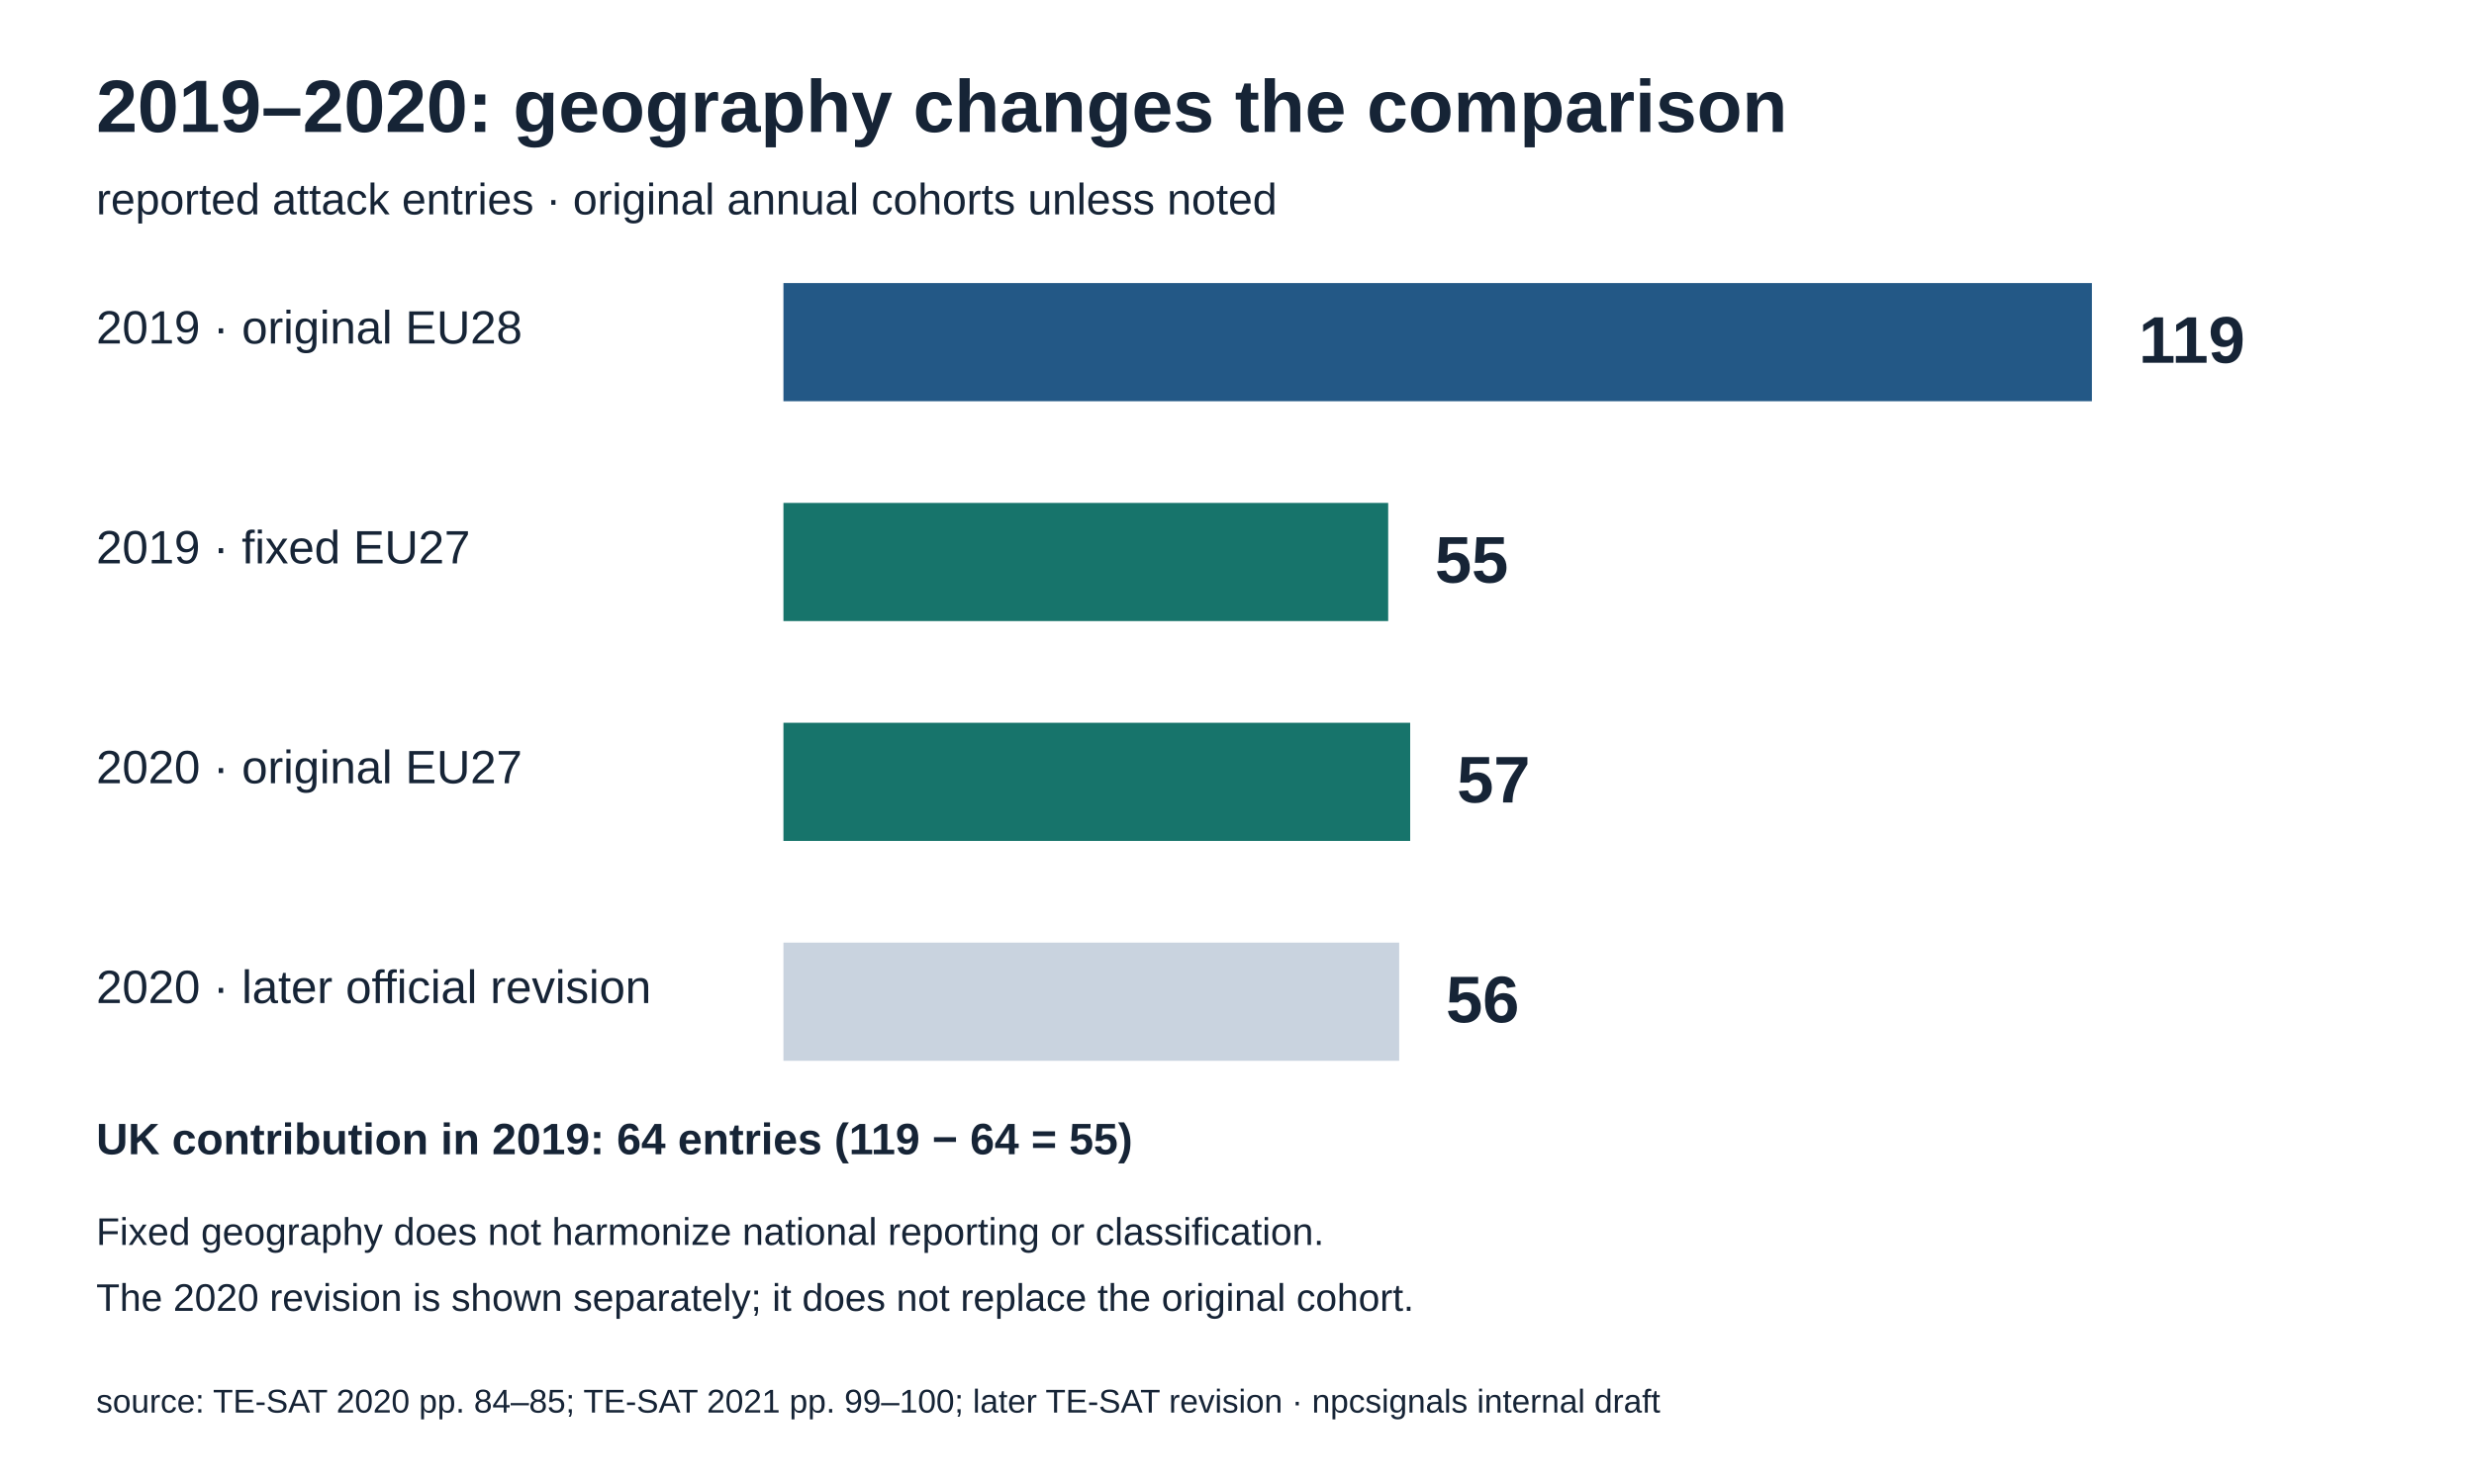
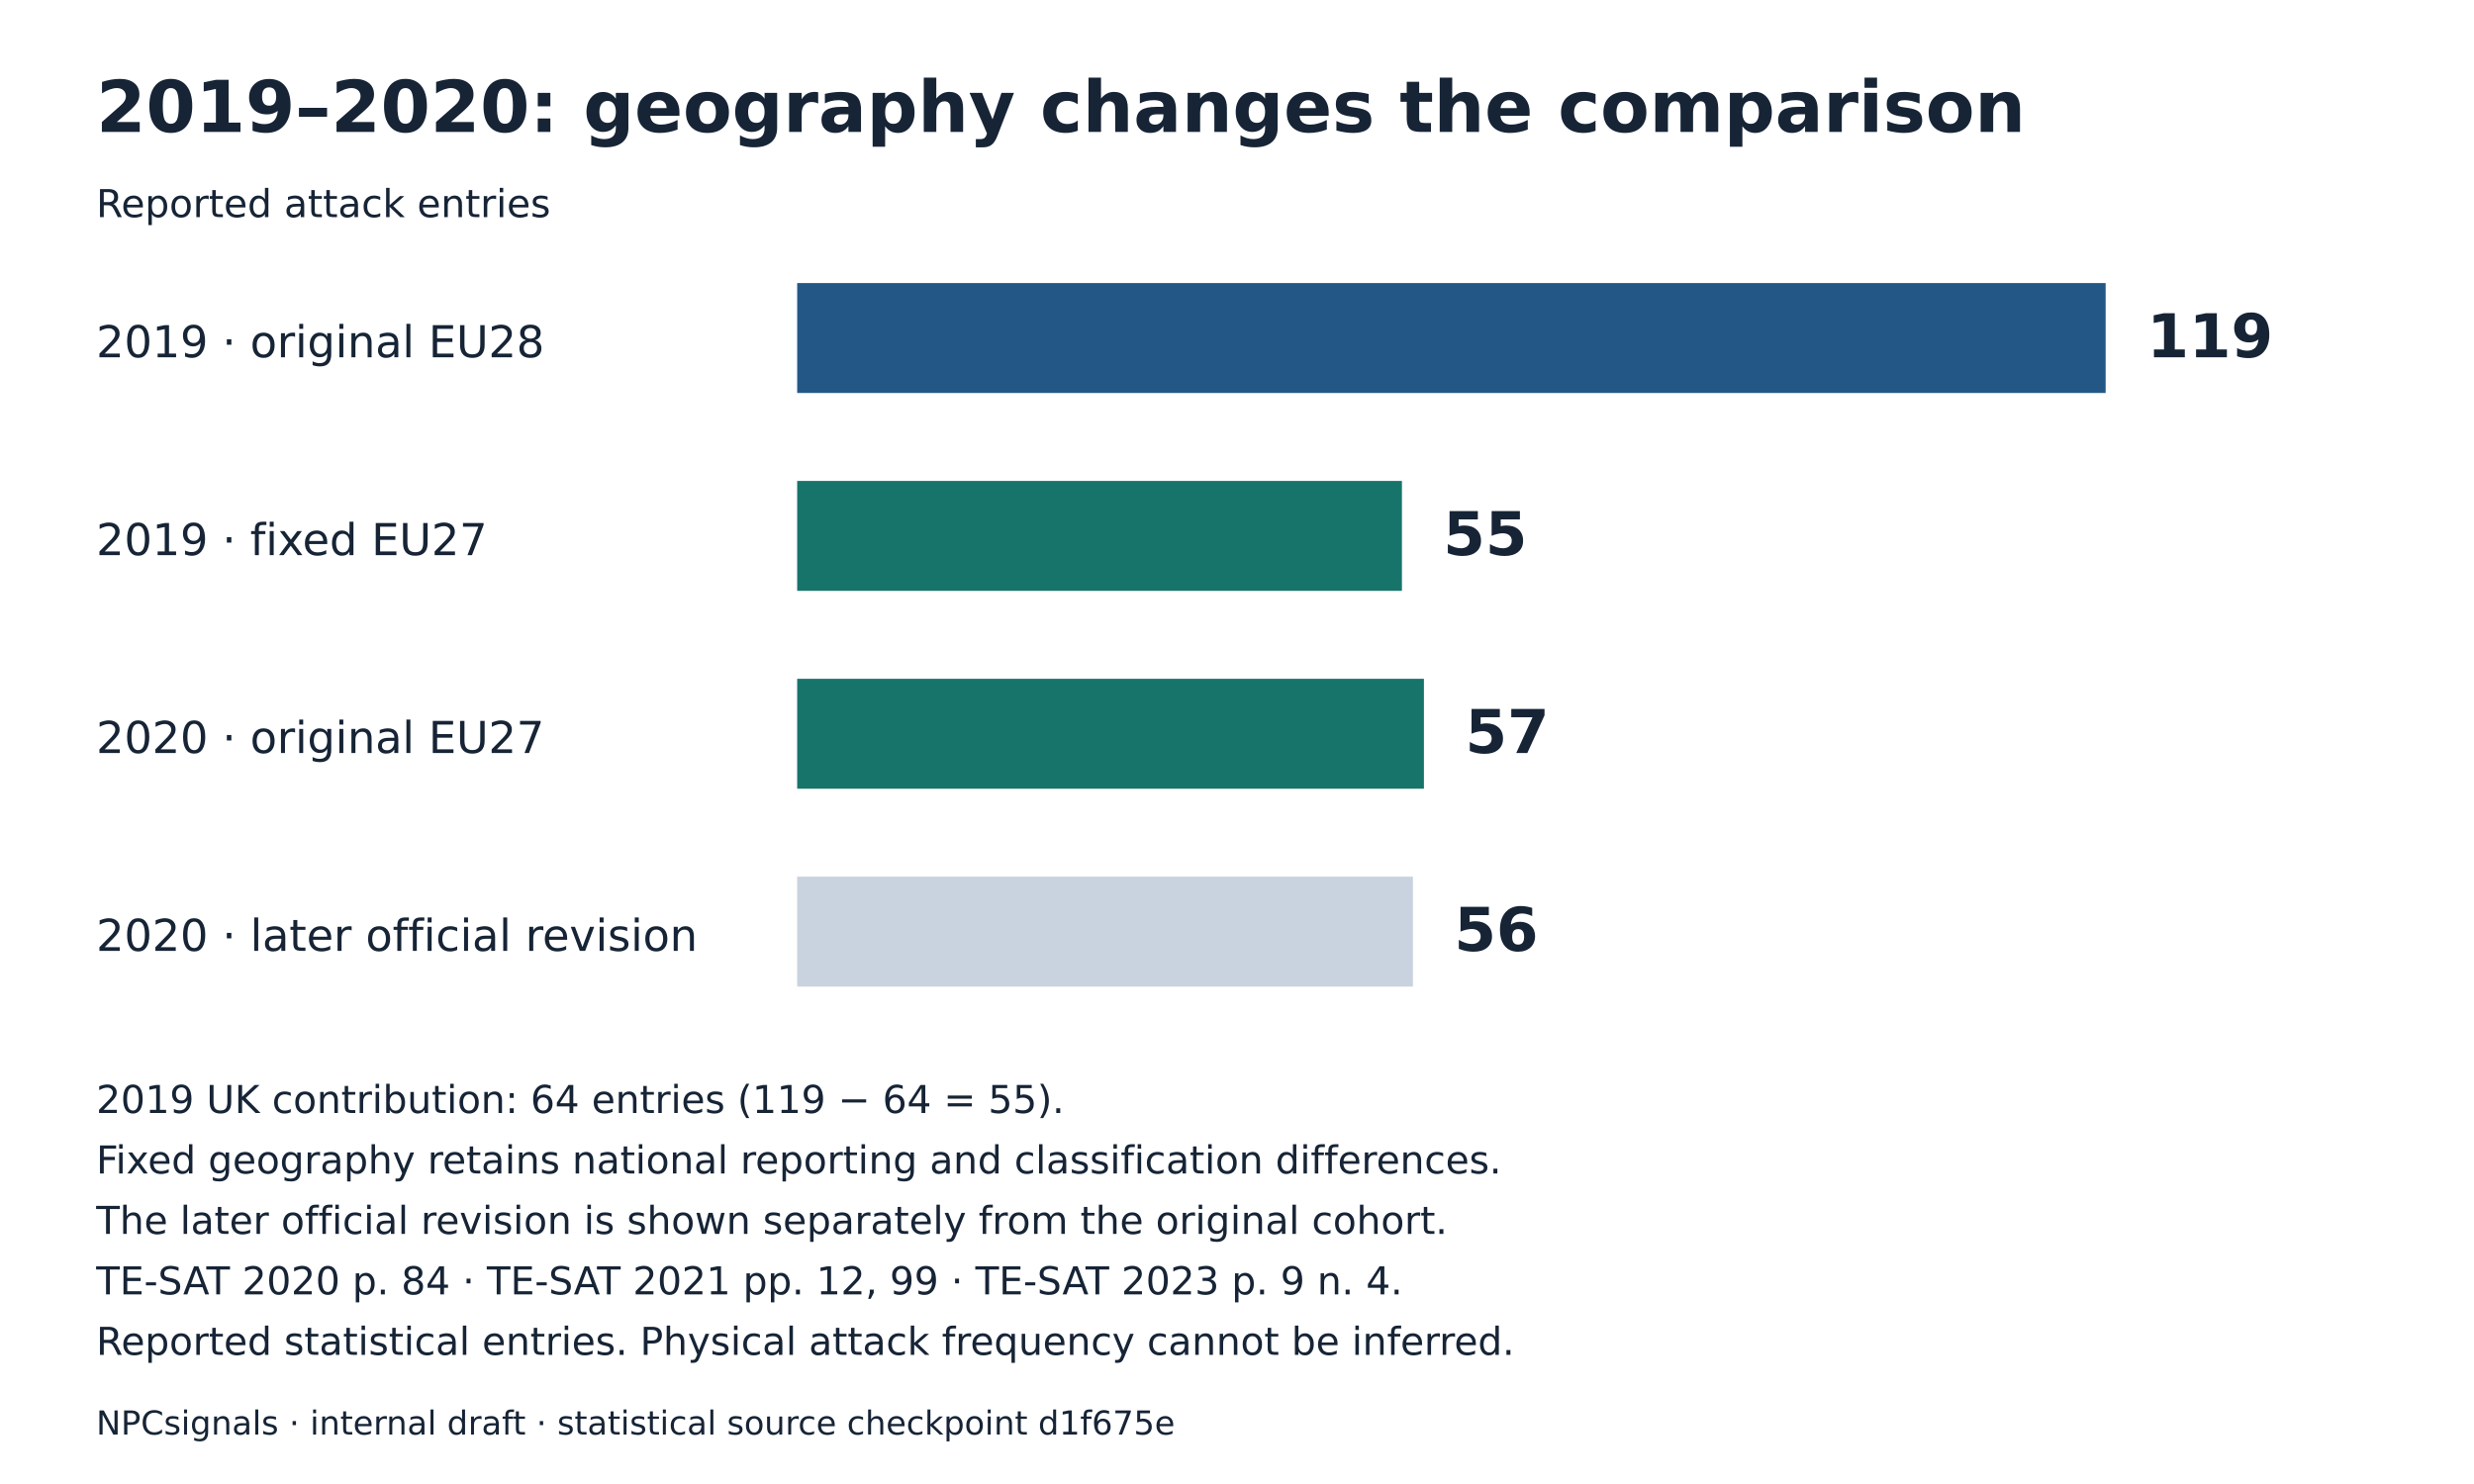
- <svg xmlns="http://www.w3.org/2000/svg" width="900" height="540" viewBox="0 0 900 540" role="img" aria-labelledby="title desc">
-   <rect width="900" height="540" fill="#ffffff" />
-   <g font-family="Arial, Helvetica, sans-serif" fill="#162436">
-     <text x="35" y="48" font-size="27" font-weight="bold">2019–2020: geography changes the comparison</text>
-     <text x="35" y="78" font-size="16">reported attack entries · original annual cohorts unless noted</text>
-     <text x="35" y="125" font-size="17">2019 · original EU28</text>
-     <rect x="285" y="103" width="476" height="43" fill="#235886" />
-     <text x="778" y="132" font-size="24" font-weight="bold">119</text>
-     <text x="35" y="205" font-size="17">2019 · fixed EU27</text>
-     <rect x="285" y="183" width="220" height="43" fill="#17746b" />
-     <text x="522" y="212" font-size="24" font-weight="bold">55</text>
-     <text x="35" y="285" font-size="17">2020 · original EU27</text>
-     <rect x="285" y="263" width="228" height="43" fill="#17746b" />
-     <text x="530" y="292" font-size="24" font-weight="bold">57</text>
-     <text x="35" y="365" font-size="17">2020 · later official revision</text>
-     <rect x="285" y="343" width="224" height="43" fill="#c9d3df" />
-     <text x="526" y="372" font-size="24" font-weight="bold">56</text>
-     <text x="35" y="420" font-size="16" font-weight="bold">UK contribution in 2019: 64 entries (119 − 64 = 55)</text>
-     <text x="35" y="453" font-size="14">Fixed geography does not harmonize national reporting or classification.</text>
-     <text x="35" y="477" font-size="14">The 2020 revision is shown separately; it does not replace the original cohort.</text>
-     <text x="35" y="514" font-size="12">source: TE-SAT 2020 pp. 84–85; TE-SAT 2021 pp. 99–100; later TE-SAT revision · npcsignals internal draft</text>
+ <svg xmlns="http://www.w3.org/2000/svg" xml:lang="en" width="900" height="540" viewBox="0 0 900 540" role="img" aria-labelledby="title desc">
+   <rect width="100%" height="100%" fill="#fff" />
+   <g font-family="DejaVu Sans, sans-serif" fill="#162436">
+     <text x="35" y="48" font-size="26" font-weight="bold">2019–2020: geography changes the comparison</text>
+     <text x="35" y="79" font-size="14">Reported attack entries</text>
+     <text x="35" y="130" font-size="16">2019 · original EU28</text>
+     <rect x="290" y="103" width="476" height="40" fill="#235886" />
+     <text x="781" y="130" font-size="22" font-weight="bold">119</text>
+     <text x="35" y="202" font-size="16">2019 · fixed EU27</text>
+     <rect x="290" y="175" width="220" height="40" fill="#17746b" />
+     <text x="525" y="202" font-size="22" font-weight="bold">55</text>
+     <text x="35" y="274" font-size="16">2020 · original EU27</text>
+     <rect x="290" y="247" width="228" height="40" fill="#17746b" />
+     <text x="533" y="274" font-size="22" font-weight="bold">57</text>
+     <text x="35" y="346" font-size="16">2020 · later official revision</text>
+     <rect x="290" y="319" width="224" height="40" fill="#c9d3df" />
+     <text x="529" y="346" font-size="22" font-weight="bold">56</text>
+     <text x="35" y="405" font-size="14">2019 UK contribution: 64 entries (119 − 64 = 55).</text>
+     <text x="35" y="427" font-size="14">Fixed geography retains national reporting and classification differences.</text>
+     <text x="35" y="449" font-size="14">The later official revision is shown separately from the original cohort.</text>
+     <text x="35" y="471" font-size="14">TE-SAT 2020 p. 84 · TE-SAT 2021 pp. 12, 99 · TE-SAT 2023 p. 9 n. 4.</text>
+     <text x="35" y="493" font-size="14">Reported statistical entries. Physical attack frequency cannot be inferred.</text>
+     <text x="35" y="522" font-size="12">NPCsignals · internal draft · statistical source checkpoint d1f675e</text>
  </g>
</svg>
